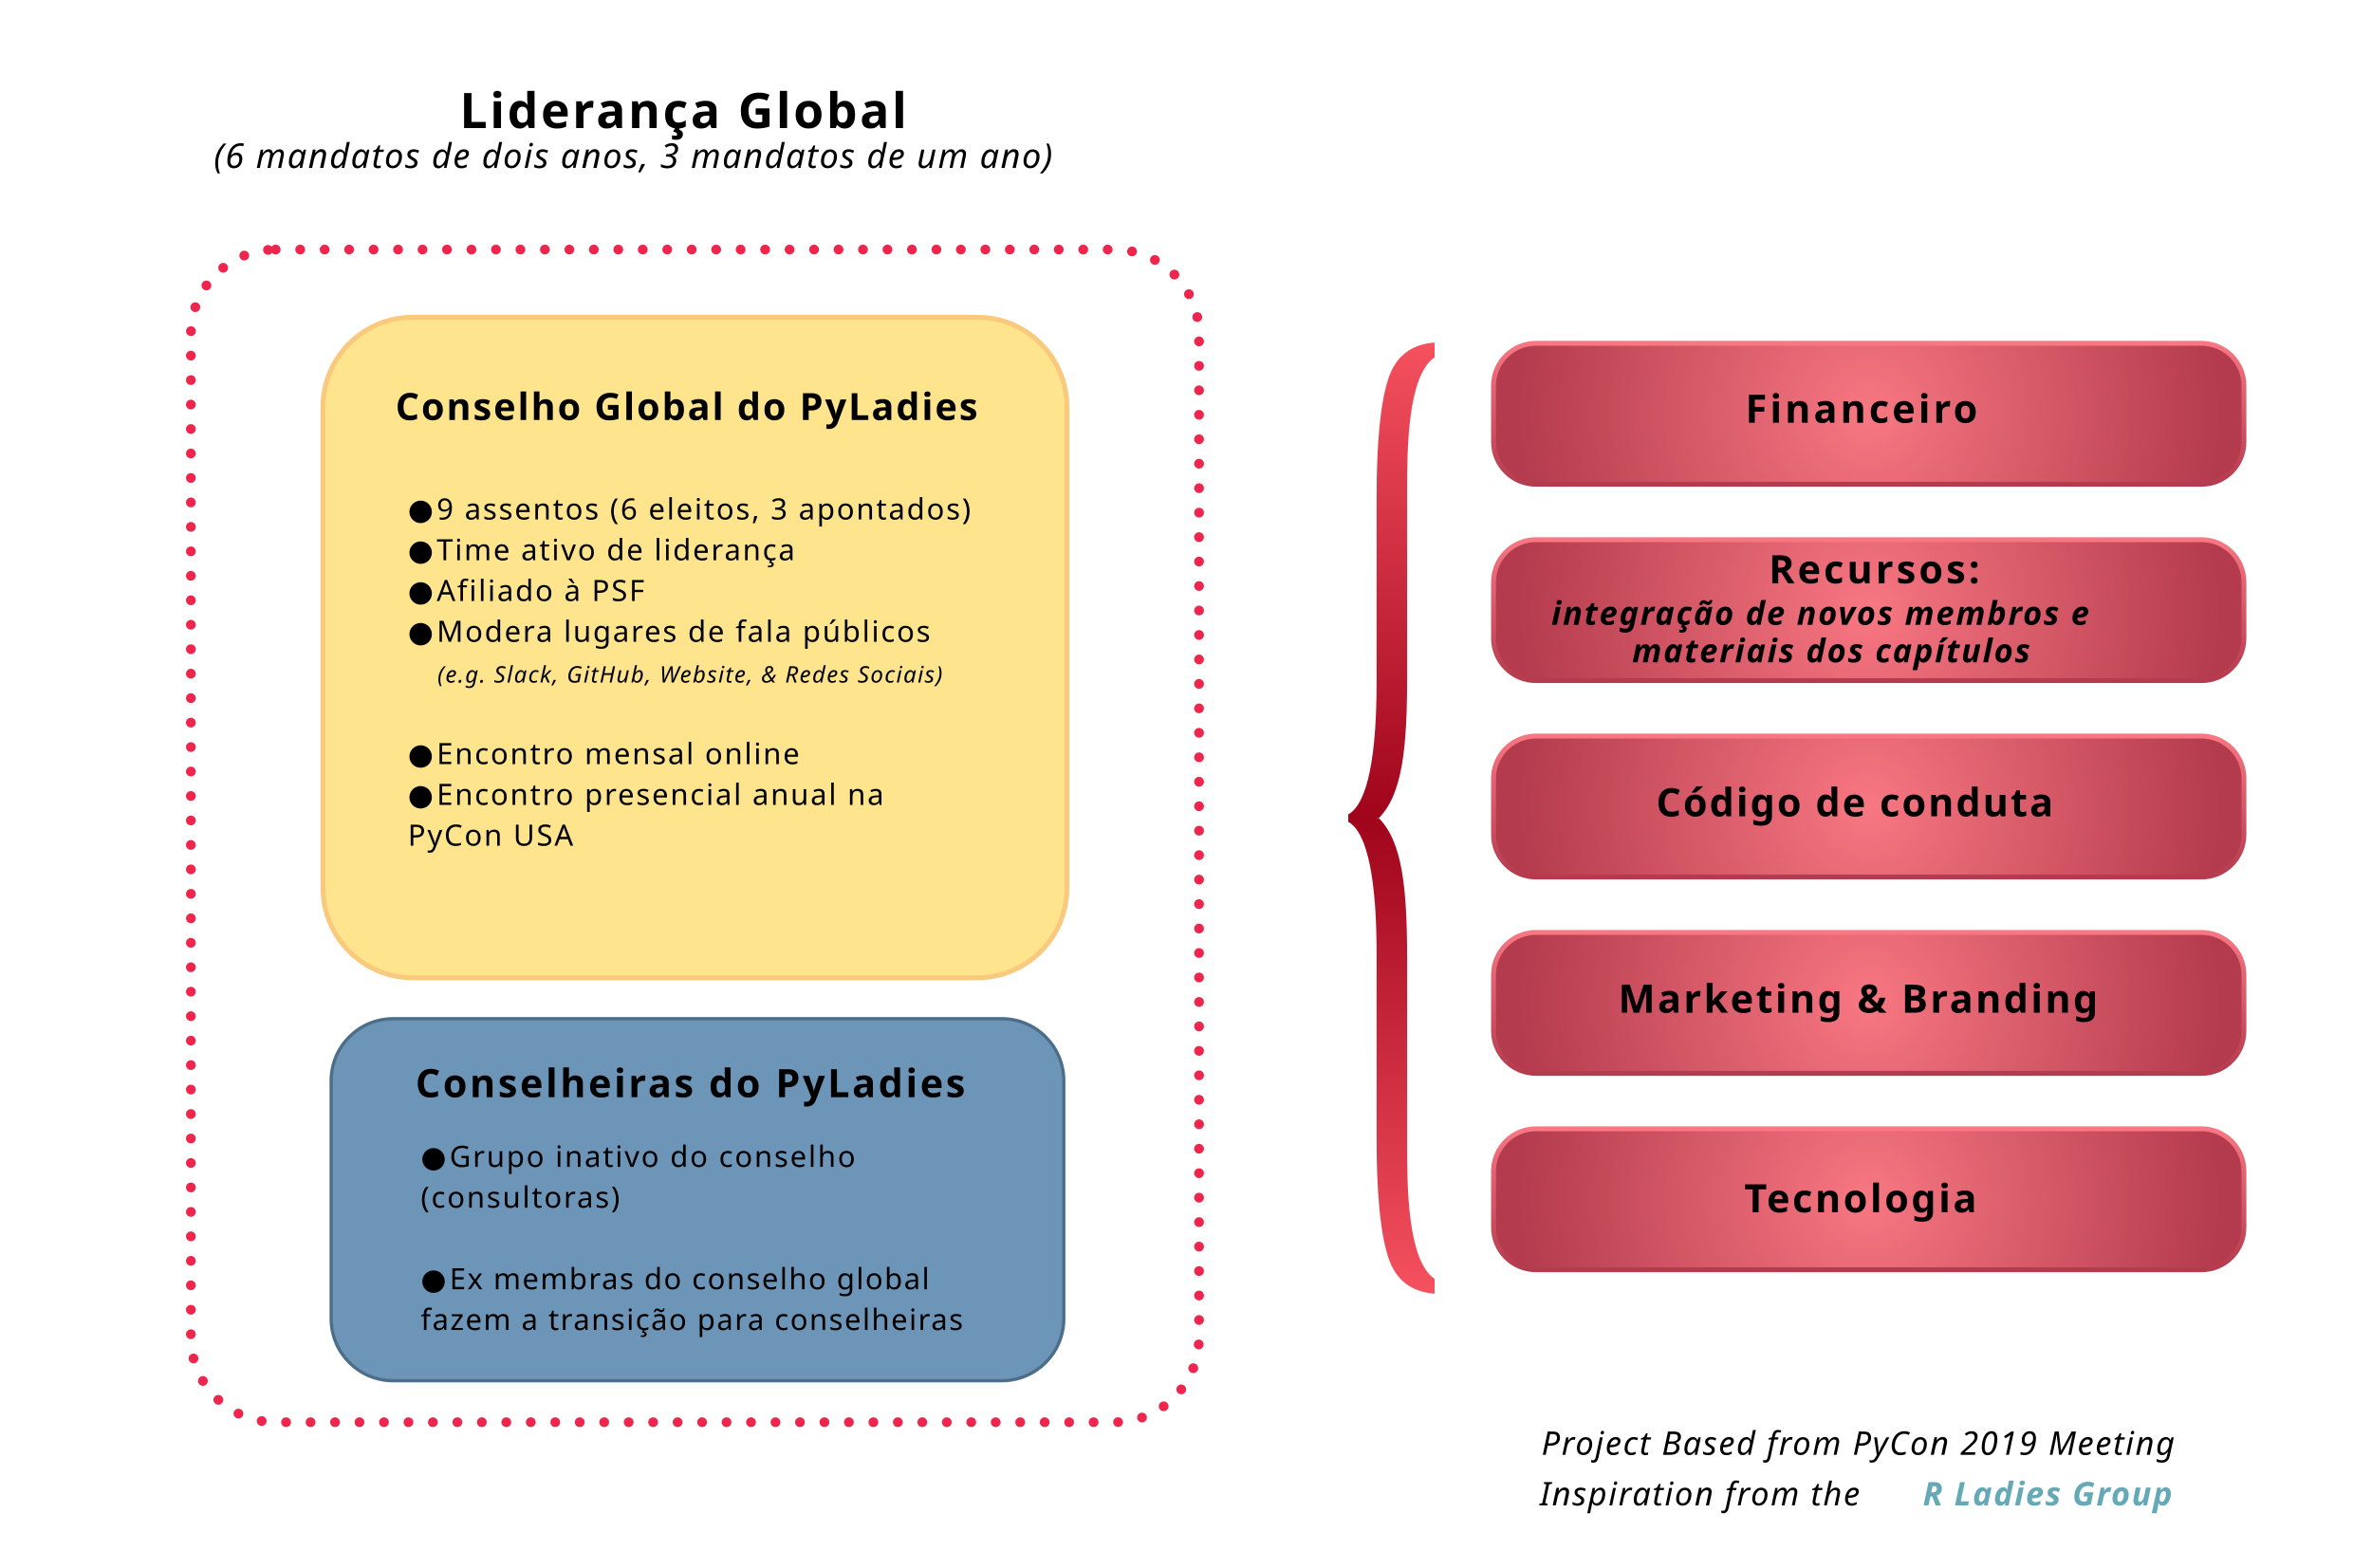
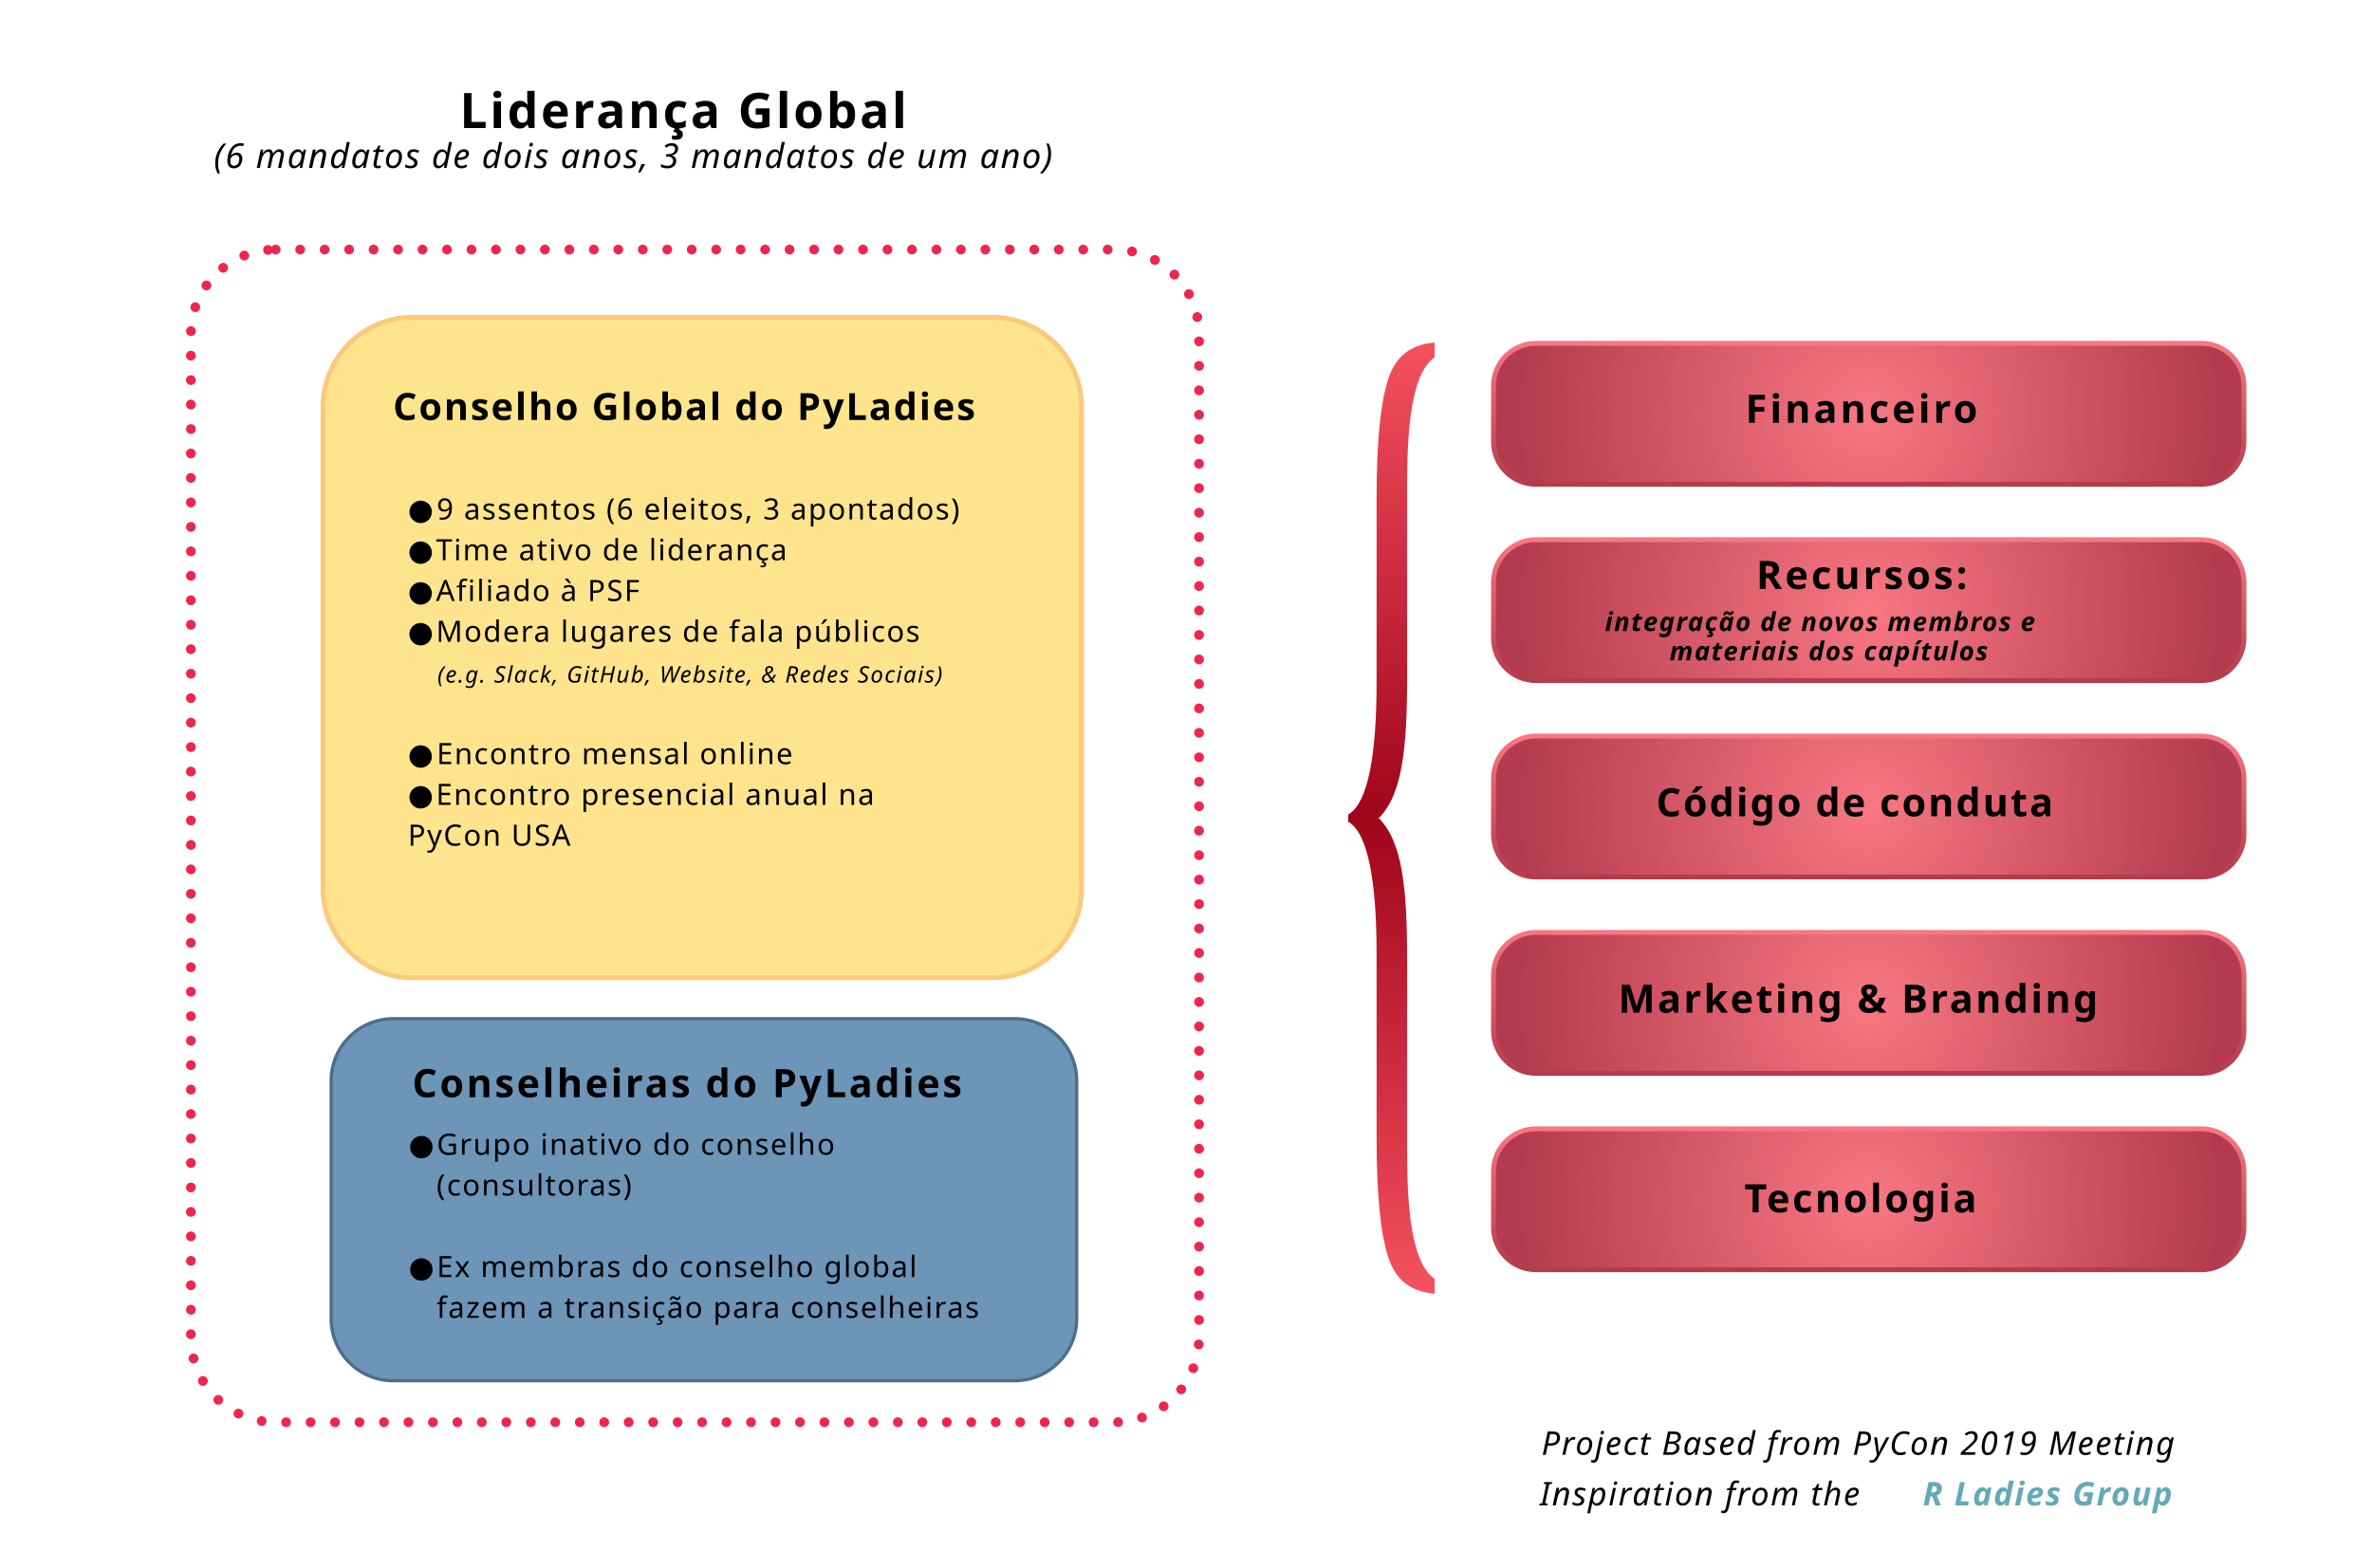
<svg xmlns="http://www.w3.org/2000/svg" width="1454px" height="961px" viewBox="0 0 1454 961" version="1.1">
  <defs>
    <radialGradient cx="50%" cy="50%" fx="50%" fy="50%" r="249.129%" gradientTransform="translate(0.5,0.5),scale(0.187826,1),rotate(-7.546546),translate(-0.5,-0.5)" id="radialGradient-1">
      <stop stop-color="#F5515F" offset="0%" />
      <stop stop-color="#9F041B" offset="100%" />
    </radialGradient>
    <linearGradient x1="50%" y1="0%" x2="50%" y2="100%" id="linearGradient-2">
      <stop stop-color="#F5515F" offset="0%" />
      <stop stop-color="#C42539" offset="55.574%" />
      <stop stop-color="#9F041B" offset="100%" />
    </linearGradient>
    <linearGradient x1="50%" y1="0%" x2="50%" y2="100%" id="linearGradient-3">
      <stop stop-color="#F5515F" offset="0%" />
      <stop stop-color="#9F041B" offset="100%" />
    </linearGradient>
  </defs>
  <g id="Artboard" stroke="none" stroke-width="1" fill="none" fill-rule="evenodd">
    <g id="Global-Leadership" transform="translate(117, 49)">
      <path d="M52,104 L566,104 C594.719,104 618,127.281 618,156 L618,771 C618,799.719 594.719,823 566,823 L52,823 C23.281,823 -3.58838785e-15,799.719 0,771 L0,156 C-1.06224669e-14,127.281 23.281,104 52,104 Z" id="Dotted-Outline" stroke="#EE264D" stroke-width="6" stroke-linecap="round" stroke-dasharray="0,15" />
      <text id="Liderança-Global" font-family="Montserrat-Bold, Montserrat" font-size="30" font-weight="bold" letter-spacing="1.559" fill="#000000">
        <tspan x="164.784" y="29.5">Liderança Global</tspan>
      </text>
      <g id="Global-Council" transform="translate(80.5, 145)">
-         <rect id="Rectangle" stroke="#F5A623" stroke-width="3" fill="#FFD141" opacity="0.592" x="0.5" y="0.5" width="456" height="405" rx="55" />
+         <rect id="Rectangle" stroke="#F5A623" stroke-width="3" fill="#FFD141" opacity="0.592" x="0.5" y="0.5" width="465" height="405" rx="55" />
        <text id="●-9-assentos-(6-elei" font-family="LucidaGrande-Bold, Lucida Grande" font-size="18" font-weight="bold" line-spacing="25" letter-spacing="1.085" fill="#000000">
          <tspan x="52.5" y="124.5">●</tspan>
          <tspan x="63.992" y="124.5" font-family="Montserrat-Bold, Montserrat"> </tspan>
-           <tspan x="70.171" y="124.5" font-family="Montserrat-SemiBold, Montserrat" font-weight="500">9 assentos (6 eleitos, 3 apontados)</tspan>
-           <tspan x="52.5" y="149.5">●</tspan>
-           <tspan x="63.992" y="149.5" font-family="Montserrat-Bold, Montserrat"> </tspan>
-           <tspan x="70.171" y="149.5" font-family="Montserrat-SemiBold, Montserrat" font-weight="500">Time ativo de liderança</tspan>
-           <tspan x="52.5" y="174.5">●</tspan>
-           <tspan x="63.992" y="174.5" font-family="Montserrat-Bold, Montserrat"> </tspan>
-           <tspan x="70.171" y="174.5" font-family="Montserrat-SemiBold, Montserrat" font-weight="500">Afiliado à PSF</tspan>
-           <tspan x="213.071" y="174.5" font-family="Montserrat-Bold, Montserrat" />
-           <tspan x="52.5" y="199.5">●</tspan>
-           <tspan x="63.992" y="199.5" font-family="Montserrat-Bold, Montserrat"> </tspan>
-           <tspan x="70.171" y="199.5" font-family="Montserrat-SemiBold, Montserrat" font-weight="500">Modera lugares de fala públicos          </tspan>
+           <tspan x="70.171" y="124.5" font-family="Montserrat-SemiBold, Montserrat" font-weight="500" letter-spacing="0.885">9 assentos (6 eleitos, 3 apontados)</tspan>
+           <tspan x="52.5" y="149.5" letter-spacing="0.885">●</tspan>
+           <tspan x="63.792" y="149.5" font-family="Montserrat-Bold, Montserrat" letter-spacing="0.885"> </tspan>
+           <tspan x="69.771" y="149.5" font-family="Montserrat-SemiBold, Montserrat" font-weight="500" letter-spacing="0.885">Time ativo de liderança</tspan>
+           <tspan x="52.5" y="174.5" letter-spacing="0.885">●</tspan>
+           <tspan x="63.792" y="174.5" font-family="Montserrat-Bold, Montserrat" letter-spacing="0.885"> </tspan>
+           <tspan x="69.771" y="174.5" font-family="Montserrat-SemiBold, Montserrat" font-weight="500" letter-spacing="0.885">Afiliado à PSF</tspan>
+           <tspan x="210.071" y="174.5" font-family="Montserrat-Bold, Montserrat" letter-spacing="0.885" />
+           <tspan x="52.5" y="199.5" letter-spacing="0.885">●</tspan>
+           <tspan x="63.792" y="199.5" font-family="Montserrat-Bold, Montserrat" letter-spacing="0.885"> </tspan>
+           <tspan x="69.771" y="199.5" font-family="Montserrat-SemiBold, Montserrat" font-weight="500" letter-spacing="0.885">Modera lugares de fala públicos    </tspan>
+           <tspan x="415.56" y="199.5" font-family="Montserrat-SemiBold, Montserrat" font-weight="500">      </tspan>
          <tspan x="52.5" y="224.5" font-family="Montserrat-SemiBold, Montserrat" font-weight="500">   </tspan>
          <tspan x="70.66" y="224.5" font-family="Montserrat-MediumItalic, Montserrat" font-size="14" font-style="italic" font-weight="500" letter-spacing="0.778">(e.g. Slack, GitHub, Website, &amp; Redes Sociais)</tspan>
-           <tspan x="423.328" y="224.5" font-family="Montserrat-MediumItalic, Montserrat" font-style="italic" font-weight="500" letter-spacing="1" />
+           <tspan x="423.328" y="224.5" font-family="Montserrat-MediumItalic, Montserrat" font-size="14" font-style="italic" font-weight="500" letter-spacing="0.778" />
          <tspan x="52.5" y="249.5" font-family="Montserrat-Bold, Montserrat" />
          <tspan x="52.5" y="274.5">●</tspan>
          <tspan x="63.992" y="274.5" font-family="Montserrat-Bold, Montserrat"> </tspan>
-           <tspan x="70.171" y="274.5" font-family="Montserrat-SemiBold, Montserrat" font-weight="500">Encontro mensal online</tspan>
-           <tspan x="315.269" y="274.5" font-family="Montserrat-Bold, Montserrat" />
-           <tspan x="52.5" y="299.5">●</tspan>
-           <tspan x="63.992" y="299.5" font-family="Montserrat-Bold, Montserrat"> </tspan>
-           <tspan x="70.171" y="299.5" font-family="Montserrat-SemiBold, Montserrat" font-weight="500">Encontro presencial  anual na</tspan>
-           <tspan x="52.5" y="324.5" font-family="Montserrat-SemiBold, Montserrat" font-weight="500">   PyCon USA</tspan>
+           <tspan x="70.171" y="274.5" font-family="Montserrat-SemiBold, Montserrat" font-weight="500" letter-spacing="0.885">Encontro mensal online</tspan>
+           <tspan x="310.869" y="274.5" font-family="Montserrat-Bold, Montserrat" letter-spacing="0.885" />
+           <tspan x="52.5" y="299.5" letter-spacing="0.885">●</tspan>
+           <tspan x="63.792" y="299.5" font-family="Montserrat-Bold, Montserrat" letter-spacing="0.885"> </tspan>
+           <tspan x="69.771" y="299.5" font-family="Montserrat-SemiBold, Montserrat" font-weight="500" letter-spacing="0.885">Encontro presencial  anual na</tspan>
+           <tspan x="52.5" y="324.5" font-family="Montserrat-SemiBold, Montserrat" font-weight="500" letter-spacing="0.885">   PyCon USA</tspan>
        </text>
        <text id="Conselho-Global-do-P" font-family="Montserrat-Bold, Montserrat" font-size="23" font-weight="bold" letter-spacing="1.17" fill="#000000">
-           <tspan x="44.926" y="63.5">Conselho Global do PyLadies</tspan>
-           <tspan x="424.074" y="63.5" font-family="Montserrat-Regular, Montserrat" font-size="16" font-weight="normal" letter-spacing="1.231" />
-           <tspan x="234.5" y="91.5" font-family="Montserrat-Regular, Montserrat" font-size="16" font-weight="normal" letter-spacing="1.231" />
+           <tspan x="43.426" y="63.5">Conselho Global do PyLadies</tspan>
+           <tspan x="422.574" y="63.5" font-family="Montserrat-Regular, Montserrat" font-size="16" font-weight="normal" letter-spacing="1.231" />
+           <tspan x="233" y="91.5" font-family="Montserrat-Regular, Montserrat" font-size="16" font-weight="normal" letter-spacing="1.231" />
        </text>
      </g>
      <g id="Advisors" transform="translate(85.5, 575)">
-         <rect id="Rectangle" stroke="#0C395D" stroke-width="2" fill="#366F9E" opacity="0.732" x="0.495" y="0.598" width="449.087" height="221.963" rx="38" />
-         <text id="●-Grupo-inativo-do-c" font-family="Montserrat-SemiBold, Montserrat" font-size="18" font-weight="500" line-spacing="25" letter-spacing="1.085" fill="#000000">
-           <tspan x="55.394" y="66.46" />
-           <tspan x="55.394" y="91.46" font-family="LucidaGrande-Bold, Lucida Grande" font-weight="bold">●</tspan>
-           <tspan x="66.886" y="91.46" font-family="Montserrat-Bold, Montserrat" font-weight="bold"> </tspan>
-           <tspan x="73.065" y="91.46">Grupo inativo do conselho </tspan>
-           <tspan x="55.394" y="116.46">   (consultoras)</tspan>
-           <tspan x="55.394" y="141.46" />
-           <tspan x="55.394" y="166.46" font-family="LucidaGrande-Bold, Lucida Grande" font-weight="bold">●</tspan>
-           <tspan x="66.886" y="166.46" font-family="Montserrat-Bold, Montserrat" font-weight="bold"> </tspan>
-           <tspan x="73.065" y="166.46" letter-spacing="0.885">Ex membras do conselho global</tspan>
-           <tspan x="55.394" y="191.46" letter-spacing="0.885">   fazem a transição para conselheiras</tspan>
+         <rect id="Rectangle" stroke="#0C395D" stroke-width="2" fill="#366F9E" opacity="0.732" x="0.495" y="0.598" width="457" height="221.963" rx="38" />
+         <text id="●-Grupo-inativo-do-c" font-family="Montserrat-SemiBold, Montserrat" font-size="18" font-weight="500" line-spacing="25" letter-spacing="1.085">
+           <tspan x="47.943" y="59" fill="#000000" />
+           <tspan x="47.943" y="84" font-family="LucidaGrande-Bold, Lucida Grande" font-weight="bold" letter-spacing="0.885" fill="#000000">●</tspan>
+           <tspan x="59.234" y="84" font-family="Montserrat-Bold, Montserrat" font-weight="bold" letter-spacing="0.885" fill="#000000"> </tspan>
+           <tspan x="65.214" y="84" letter-spacing="0.885" fill="#000000">Grupo inativo do conselho </tspan>
+           <tspan x="47.943" y="109" font-family="LucidaGrande-Bold, Lucida Grande" font-weight="bold" letter-spacing="0.885" fill="#6C95B8">●</tspan>
+           <tspan x="59.234" y="109" letter-spacing="0.885" fill="#6C95B8"> </tspan>
+           <tspan x="65.088" y="109" letter-spacing="0.885" fill="#000000">(consultoras)</tspan>
+           <tspan x="47.943" y="134" font-size="10" letter-spacing="0.603" fill="#000000" />
+           <tspan x="47.943" y="159" font-family="LucidaGrande-Bold, Lucida Grande" font-weight="bold" letter-spacing="0.89" fill="#000000">●</tspan>
+           <tspan x="59.239" y="159" font-family="Montserrat-Bold, Montserrat" font-weight="bold" letter-spacing="0.89" fill="#000000"> </tspan>
+           <tspan x="65.223" y="159" letter-spacing="0.89" fill="#000000">Ex membras do conselho global</tspan>
+           <tspan x="47.943" y="184" font-family="LucidaGrande-Bold, Lucida Grande" font-weight="bold" letter-spacing="0.89" fill="#6C95B8">●</tspan>
+           <tspan x="59.239" y="184" letter-spacing="0.89" fill="#6C95B8"> </tspan>
+           <tspan x="65.097" y="184" letter-spacing="0.89" fill="#000000">fazem a transição para conselheiras</tspan>
        </text>
        <text id="Conselheiras-do-PyLa" font-family="Montserrat-Bold, Montserrat" font-size="24" font-weight="bold" letter-spacing="1.547" fill="#000000">
-           <tspan x="52.195" y="48.702">Conselheiras do PyLadies</tspan>
-           <tspan x="409.751" y="48.702" font-family="Montserrat-Regular, Montserrat" font-size="16" font-weight="normal" letter-spacing="0.931" />
-           <tspan x="230.973" y="77.702" font-family="Montserrat-Regular, Montserrat" font-size="16" font-weight="normal" letter-spacing="0.931" />
+           <tspan x="50.217" y="48.702">Conselheiras do PyLadies</tspan>
+           <tspan x="407.772" y="48.702" font-family="Montserrat-Regular, Montserrat" font-size="16" font-weight="normal" letter-spacing="0.931" />
+           <tspan x="228.995" y="77.702" font-family="Montserrat-Regular, Montserrat" font-size="16" font-weight="normal" letter-spacing="0.931" />
        </text>
      </g>
    </g>
    <g id="Projects" transform="translate(826, 210)">
      <rect id="Rectangle" stroke="url(#linearGradient-2)" stroke-width="3" fill="url(#radialGradient-1)" opacity="0.779" x="89.5" y="482.1" width="460" height="86.4" rx="26" />
      <text id="Tecnologia" font-family="Montserrat-Bold, Montserrat" font-size="24" font-weight="bold" letter-spacing="1.547" fill="#000000">
        <tspan x="243.232" y="533.3">Tecnologia</tspan>
        <tspan x="395.768" y="533.3" font-family="Montserrat-Regular, Montserrat" font-size="16" font-weight="normal" letter-spacing="0.931" />
        <tspan x="319.5" y="562.3" font-family="Montserrat-Regular, Montserrat" font-size="16" font-weight="normal" letter-spacing="0.931" />
      </text>
      <rect id="Rectangle" stroke="url(#linearGradient-2)" stroke-width="3" fill="url(#radialGradient-1)" opacity="0.779" x="89.5" y="361.7" width="460" height="86.4" rx="26" />
      <text id="Marketing-&amp;-Branding" font-family="Montserrat-Bold, Montserrat" font-size="24" font-weight="bold" letter-spacing="1.447" fill="#000000">
        <tspan x="165.985" y="410.9">Marketing &amp; Branding</tspan>
        <tspan x="473.015" y="410.9" font-family="Montserrat-Regular, Montserrat" font-size="16" font-weight="normal" letter-spacing="0.831" />
        <tspan x="319.5" y="439.9" font-family="Montserrat-Regular, Montserrat" font-size="16" font-weight="normal" letter-spacing="0.831" />
      </text>
      <rect id="Rectangle" stroke="url(#linearGradient-2)" stroke-width="3" fill="url(#radialGradient-1)" opacity="0.779" x="89.5" y="241.3" width="460" height="86.4" rx="26" />
      <text id="Código-de-conduta" font-family="Montserrat-Bold, Montserrat" font-size="24" font-weight="bold" letter-spacing="1.247" fill="#000000">
        <tspan x="189.223" y="290.5">Código de conduta</tspan>
        <tspan x="449.777" y="290.5" font-family="Montserrat-Regular, Montserrat" font-size="16" font-weight="normal" letter-spacing="0.631" />
      </text>
      <rect id="Rectangle" stroke="url(#linearGradient-2)" stroke-width="3" fill="url(#radialGradient-1)" opacity="0.779" x="89.5" y="120.9" width="460" height="86.4" rx="26" />
      <text id="Recursos:-integração" font-family="Montserrat-Bold, Montserrat" font-size="24" font-weight="bold" letter-spacing="1.847" fill="#000000">
-         <tspan x="258.213" y="147.6">Recursos: </tspan>
-         <tspan x="125" y="173.08" font-family="Montserrat-BoldItalic, Montserrat" font-size="20" font-style="italic" line-spacing="23" letter-spacing="1.039">integração de novos membros e </tspan>
-         <tspan x="174.478" y="196.08" font-family="Montserrat-BoldItalic, Montserrat" font-size="20" font-style="italic" line-spacing="23" letter-spacing="1.039">materiais dos capítulos</tspan>
-         <tspan x="462.641" y="198.6" font-family="Montserrat-Regular, Montserrat" font-size="16" font-weight="normal" line-spacing="23" letter-spacing="1.231" />
-         <tspan x="327.15" y="222.6" font-family="Montserrat-Regular, Montserrat" font-size="16" font-weight="normal" letter-spacing="1.231" />
+         <tspan x="250.564" y="151.1">Recursos: </tspan>
+         <tspan x="157.78" y="176.884" font-family="Montserrat-BoldItalic, Montserrat" font-size="16" font-style="italic" line-spacing="18" letter-spacing="0.831">integração de novos membros e </tspan>
+         <tspan x="197.363" y="194.884" font-family="Montserrat-BoldItalic, Montserrat" font-size="16" font-style="italic" line-spacing="18" letter-spacing="0.831">materiais dos capítulos</tspan>
+         <tspan x="427.893" y="197.1" font-family="Montserrat-Regular, Montserrat" font-size="16" font-weight="normal" line-spacing="18" letter-spacing="1.231" />
+         <tspan x="319.5" y="216.1" font-family="Montserrat-Regular, Montserrat" font-size="16" font-weight="normal" letter-spacing="1.231" />
      </text>
      <rect id="Rectangle" stroke="url(#linearGradient-2)" stroke-width="3" fill="url(#radialGradient-1)" opacity="0.779" x="89.5" y="0.5" width="460" height="86.4" rx="26" />
      <text id="Financeiro" font-family="Montserrat-Bold, Montserrat" font-size="24" font-weight="bold" letter-spacing="1.847" fill="#000000">
        <tspan x="243.928" y="49.2">Financeiro</tspan>
        <tspan x="395.072" y="49.2" font-family="Montserrat-Regular, Montserrat" font-size="16" font-weight="normal" letter-spacing="1.231" />
        <tspan x="319.5" y="78.2" font-family="Montserrat-Regular, Montserrat" font-size="16" font-weight="normal" letter-spacing="1.231" />
      </text>
      <g id="ouput-bracket" transform="translate(0.5, 0)" fill="url(#linearGradient-3)" fill-rule="nonzero">
        <path d="M0,293.85 L0,289.312 C12.175,282.504 17.326,251.871 17.326,208.758 L17.326,95.303 C17.326,61.266 19.668,37.44 24.351,22.691 C29.033,7.942 38.867,1.135 52.916,0 L52.916,9.076 C36.057,20.422 36.057,66.939 36.057,90.764 L36.057,204.22 C36.057,248.468 33.248,276.832 18.731,291.581" id="a" />
        <path d="M0,583.213 L0,578.674 C12.175,571.867 17.326,541.234 17.326,498.121 L17.326,384.665 C17.326,350.629 19.668,326.803 24.351,312.054 C29.033,297.304 38.867,290.497 52.916,289.363 L52.916,298.439 C36.057,309.785 36.057,356.301 36.057,380.127 L36.057,493.583 C36.057,537.83 33.248,566.194 18.731,580.943" id="a" transform="translate(26.45776, 436.2876) scale(1, -1) translate(-26.45776, -436.2876) " />
      </g>
    </g>
    <g id="Aknowledgements" transform="translate(943, 873)" font-family="Montserrat-SemiBoldItalic, Montserrat" font-size="20" font-style="italic" font-weight="500" letter-spacing="0.939">
      <text id="Project-Based-from-P" fill="#000000">
        <tspan x="1.903" y="19">Project Based from PyCon 2019 Meeting</tspan>
      </text>
      <text id="Inspiration-from-the">
        <tspan x="0.893" y="50" fill="#000000">Inspiration from the </tspan>
        <tspan x="235.637" y="50" font-family="Montserrat-BoldItalic, Montserrat" font-weight="bold" fill="#65A9B6">R Ladies Group</tspan>
      </text>
    </g>
    <text id="(6-mandatos-de-dois" font-family="Montserrat-SemiBoldItalic, Montserrat" font-size="21" font-style="italic" font-weight="500" letter-spacing="0.875" fill="#000000">
      <tspan x="131.07" y="103">(6 mandatos de dois anos, 3 mandatos de um ano)</tspan>
    </text>
  </g>
</svg>
